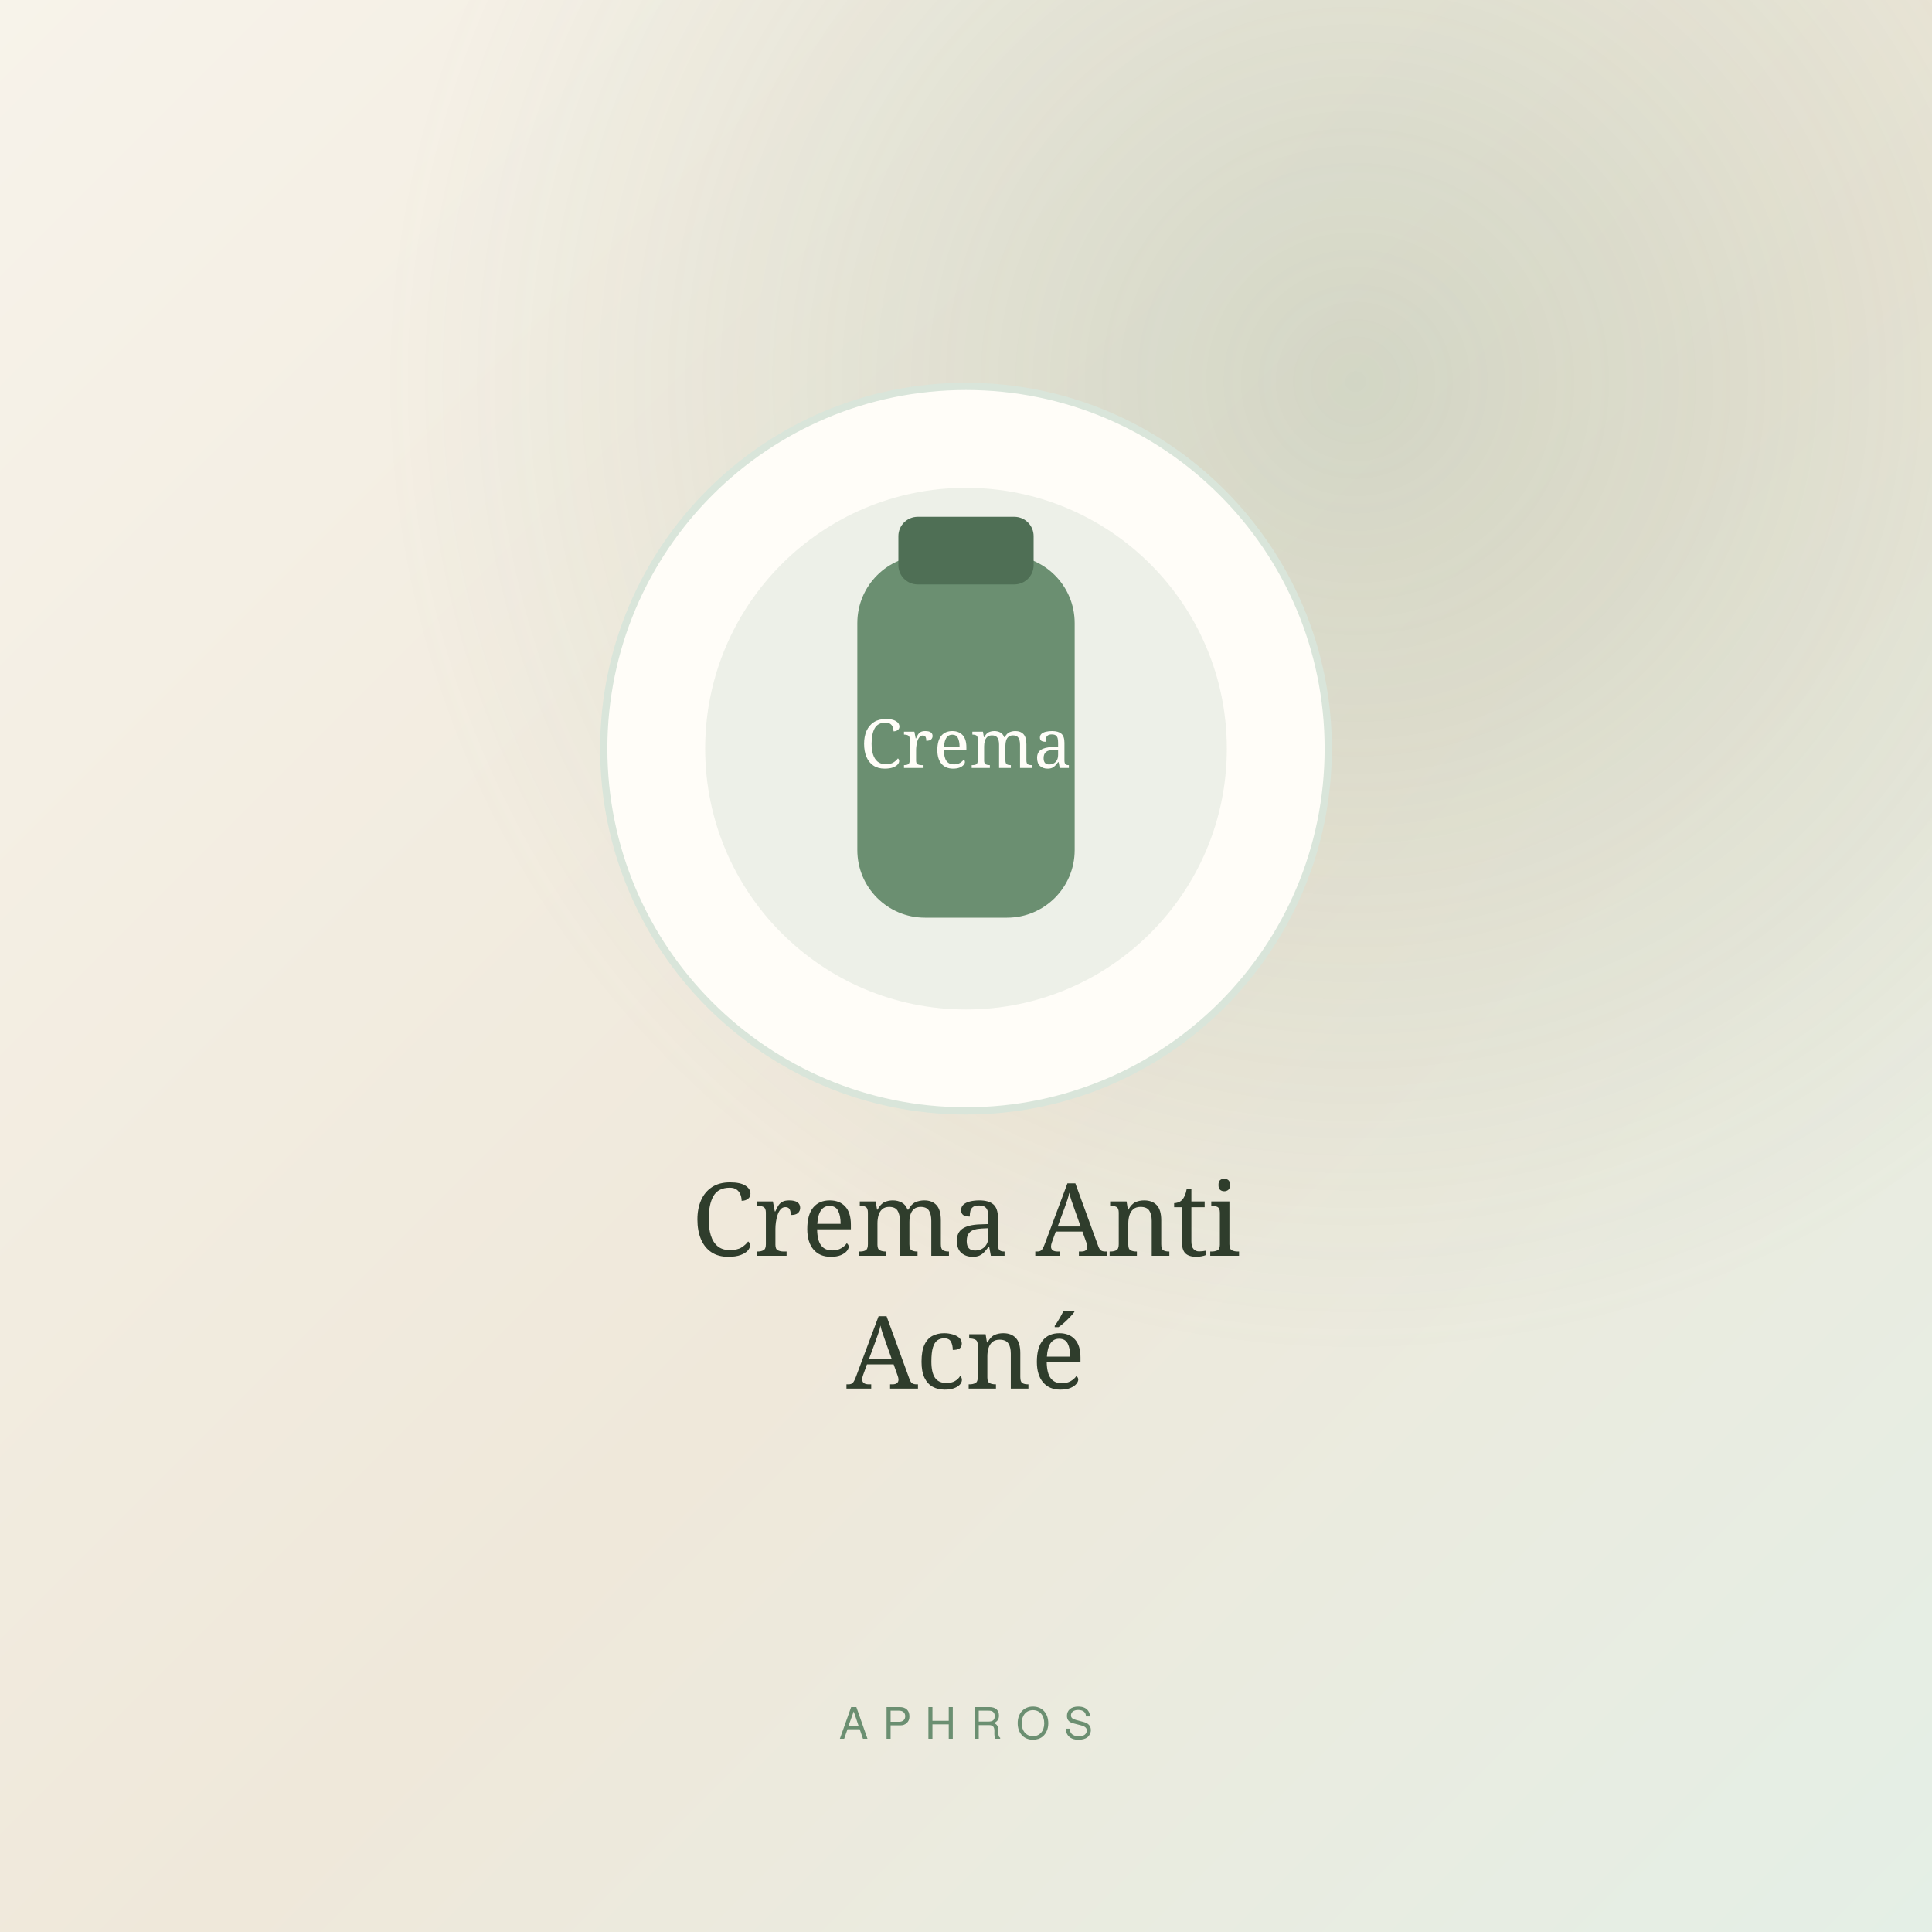
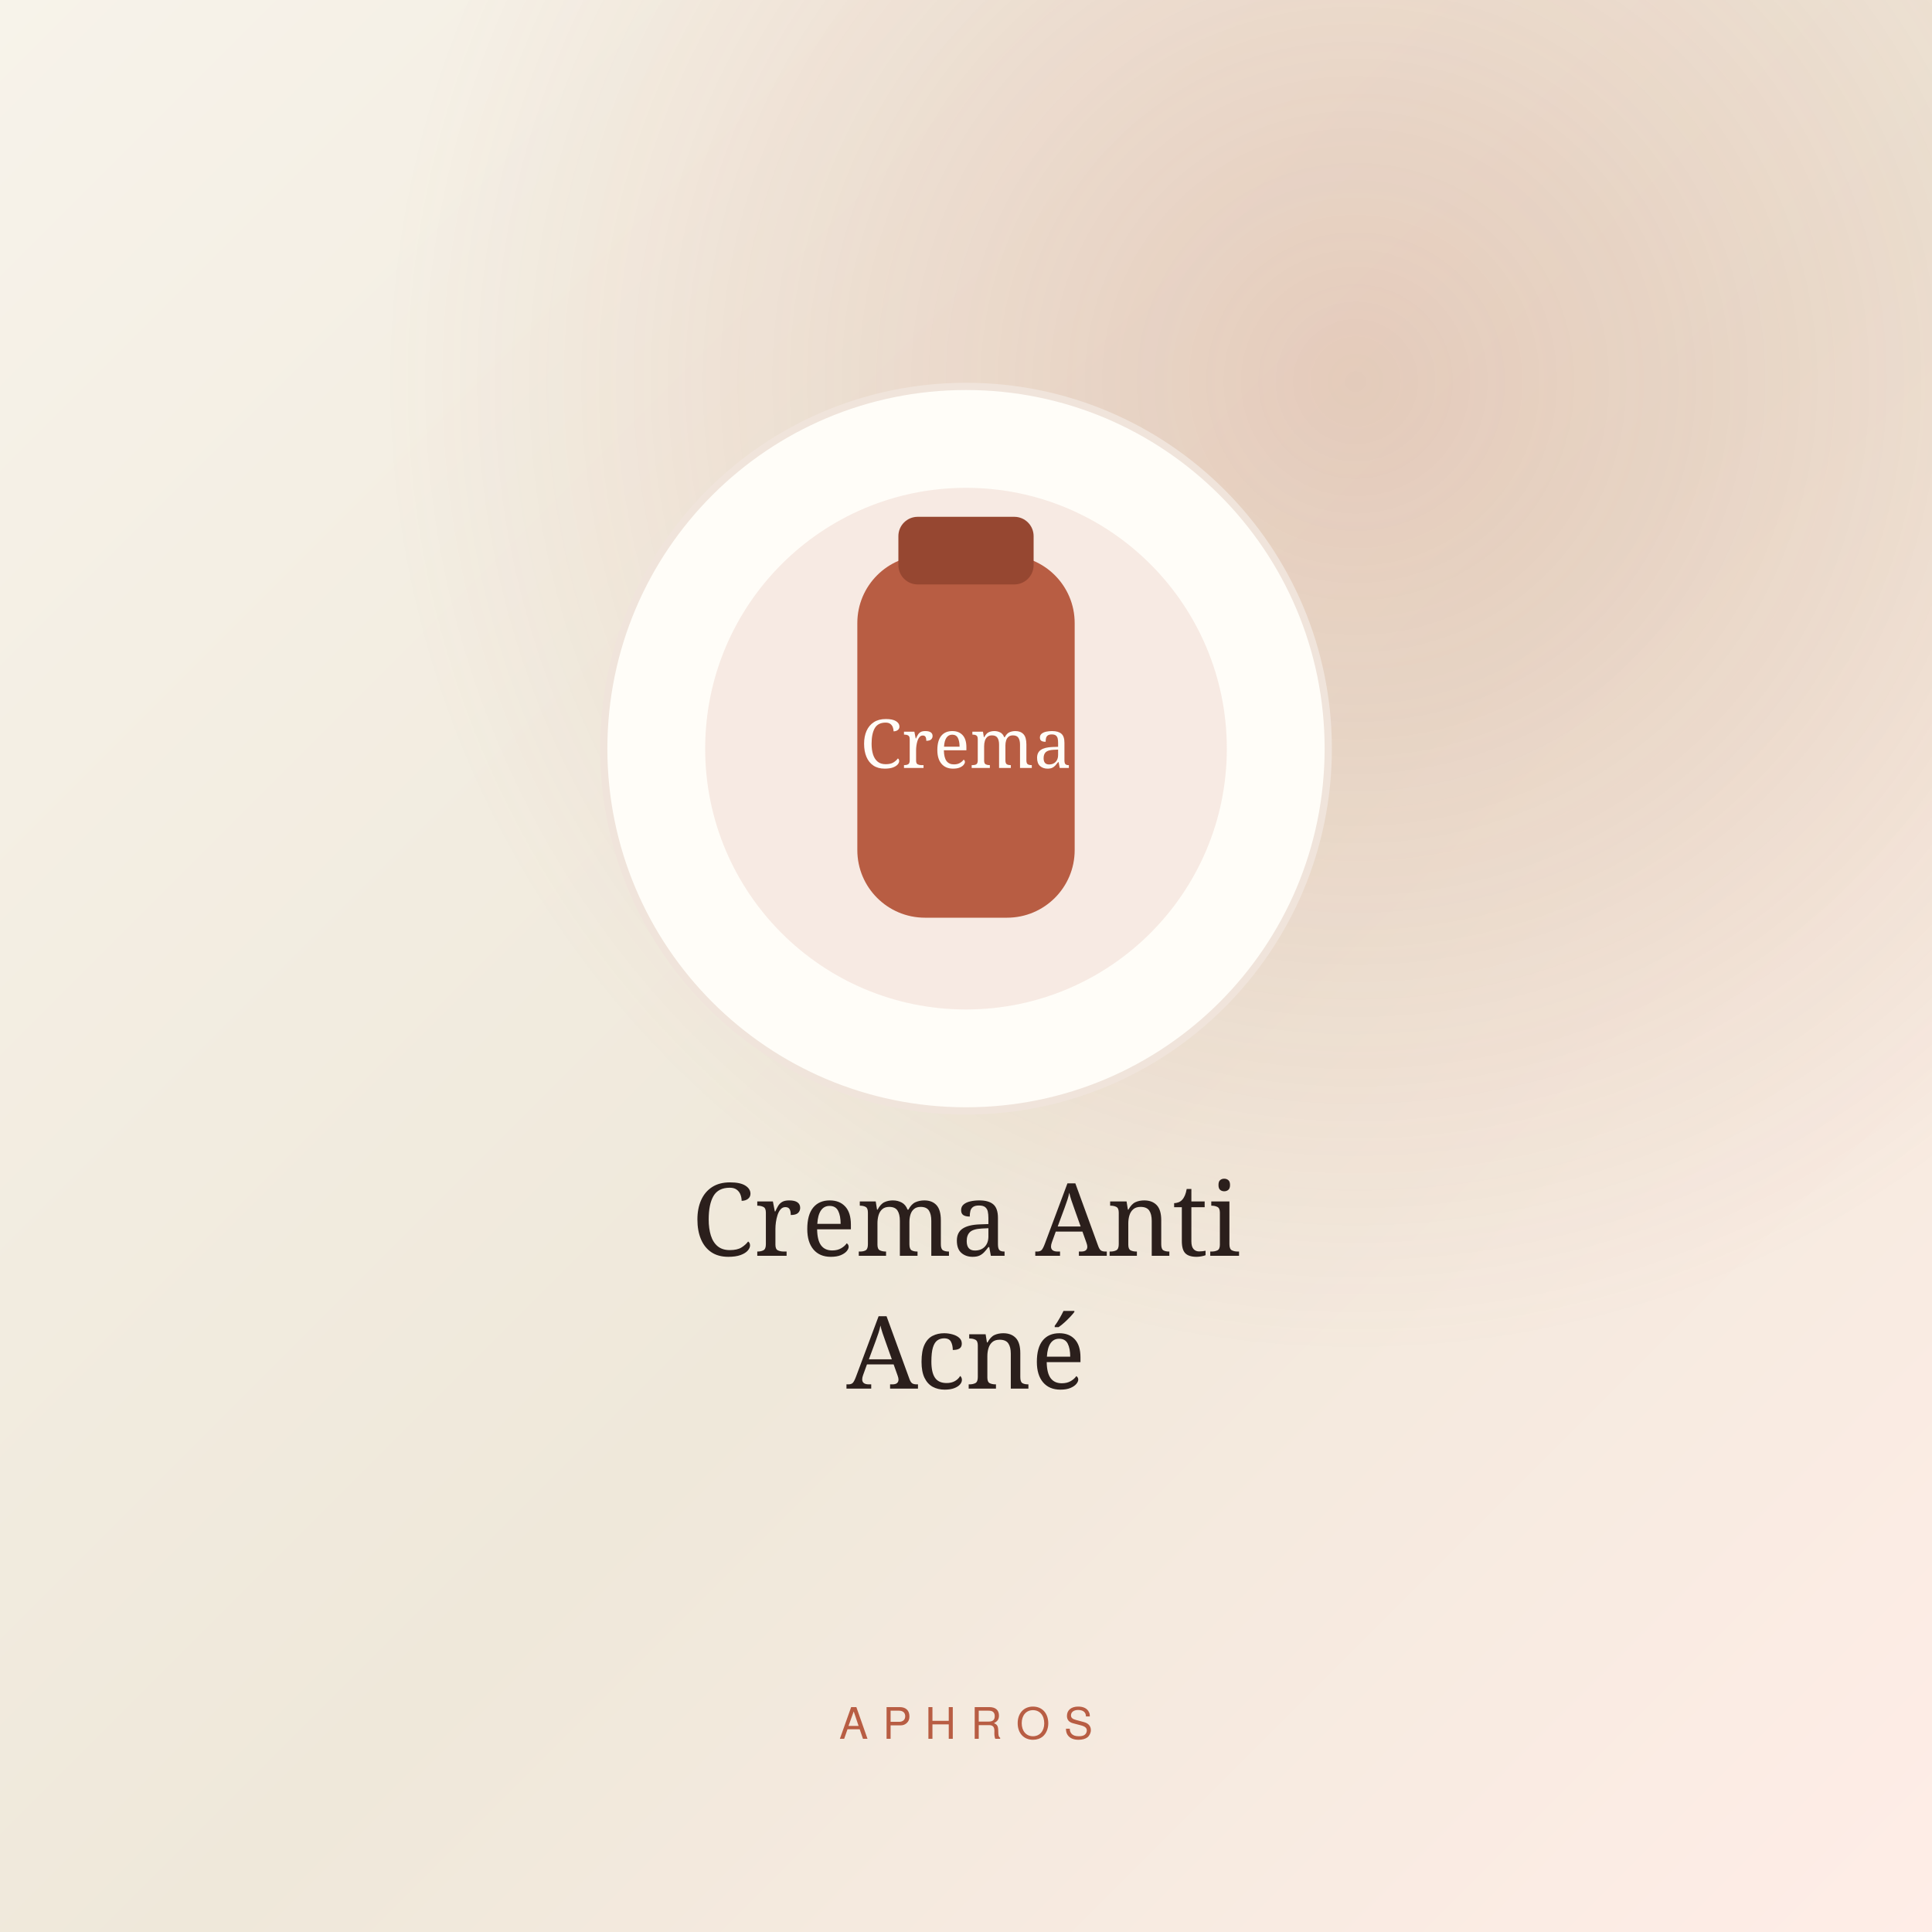
<svg xmlns="http://www.w3.org/2000/svg" width="800" height="800" viewBox="0 0 800 800" role="img" aria-label="Crema Anti Acné">
  <defs>
    <linearGradient id="bg" x1="0" y1="0" x2="1" y2="1">
      <stop offset="0%" stop-color="#f7f3ea" />
      <stop offset="55%" stop-color="#efe8da" />
-       <stop offset="100%" stop-color="#e4efe6" />
+       <stop offset="100%" stop-color="#ffede7" />
    </linearGradient>
    <radialGradient id="glow" cx="70%" cy="20%" r="50%">
-       <stop offset="0%" stop-color="#6b8f71" stop-opacity="0.22" />
-       <stop offset="100%" stop-color="#6b8f71" stop-opacity="0" />
+       <stop offset="0%" stop-color="#b85d43" stop-opacity="0.22" />
+       <stop offset="100%" stop-color="#b85d43" stop-opacity="0" />
    </radialGradient>
  </defs>
  <rect width="800" height="800" fill="url(#bg)" />
  <rect width="800" height="800" fill="url(#glow)" />
-   <circle cx="400" cy="310" r="150" fill="#fffdf8" stroke="#d9e5da" stroke-width="3" />
-   <circle cx="400" cy="310" r="108" fill="#6b8f71" fill-opacity="0.12" />
-   <rect x="355" y="230" width="90" height="150" rx="28" fill="#6b8f71" />
-   <rect x="372" y="214" width="56" height="28" rx="8" fill="#4f6f55" />
+   <circle cx="400" cy="310" r="150" fill="#fffdf8" stroke="#f0e4db" stroke-width="3" />
+   <circle cx="400" cy="310" r="108" fill="#b85d43" fill-opacity="0.12" />
+   <rect x="355" y="230" width="90" height="150" rx="28" fill="#b85d43" />
+   <rect x="372" y="214" width="56" height="28" rx="8" fill="#964731" />
  <text x="400" y="318" text-anchor="middle" font-family="Georgia, serif" font-size="28" fill="#fffdf8">Crema</text>
-   <text x="400" y="520" text-anchor="middle" font-family="Georgia, serif" font-size="42" fill="#2f3d2c">Crema Anti</text>
-   <text x="400" y="575" text-anchor="middle" font-family="Georgia, serif" font-size="42" fill="#2f3d2c">Acné</text>
-   <text x="400" y="720" text-anchor="middle" font-family="Helvetica, Arial, sans-serif" font-size="18" letter-spacing="6" fill="#6b8f71">APHROS</text>
+   <text x="400" y="520" text-anchor="middle" font-family="Georgia, serif" font-size="42" fill="#2b1f1c">Crema Anti</text>
+   <text x="400" y="575" text-anchor="middle" font-family="Georgia, serif" font-size="42" fill="#2b1f1c">Acné</text>
+   <text x="400" y="720" text-anchor="middle" font-family="Helvetica, Arial, sans-serif" font-size="18" letter-spacing="6" fill="#b85d43">APHROS</text>
</svg>
